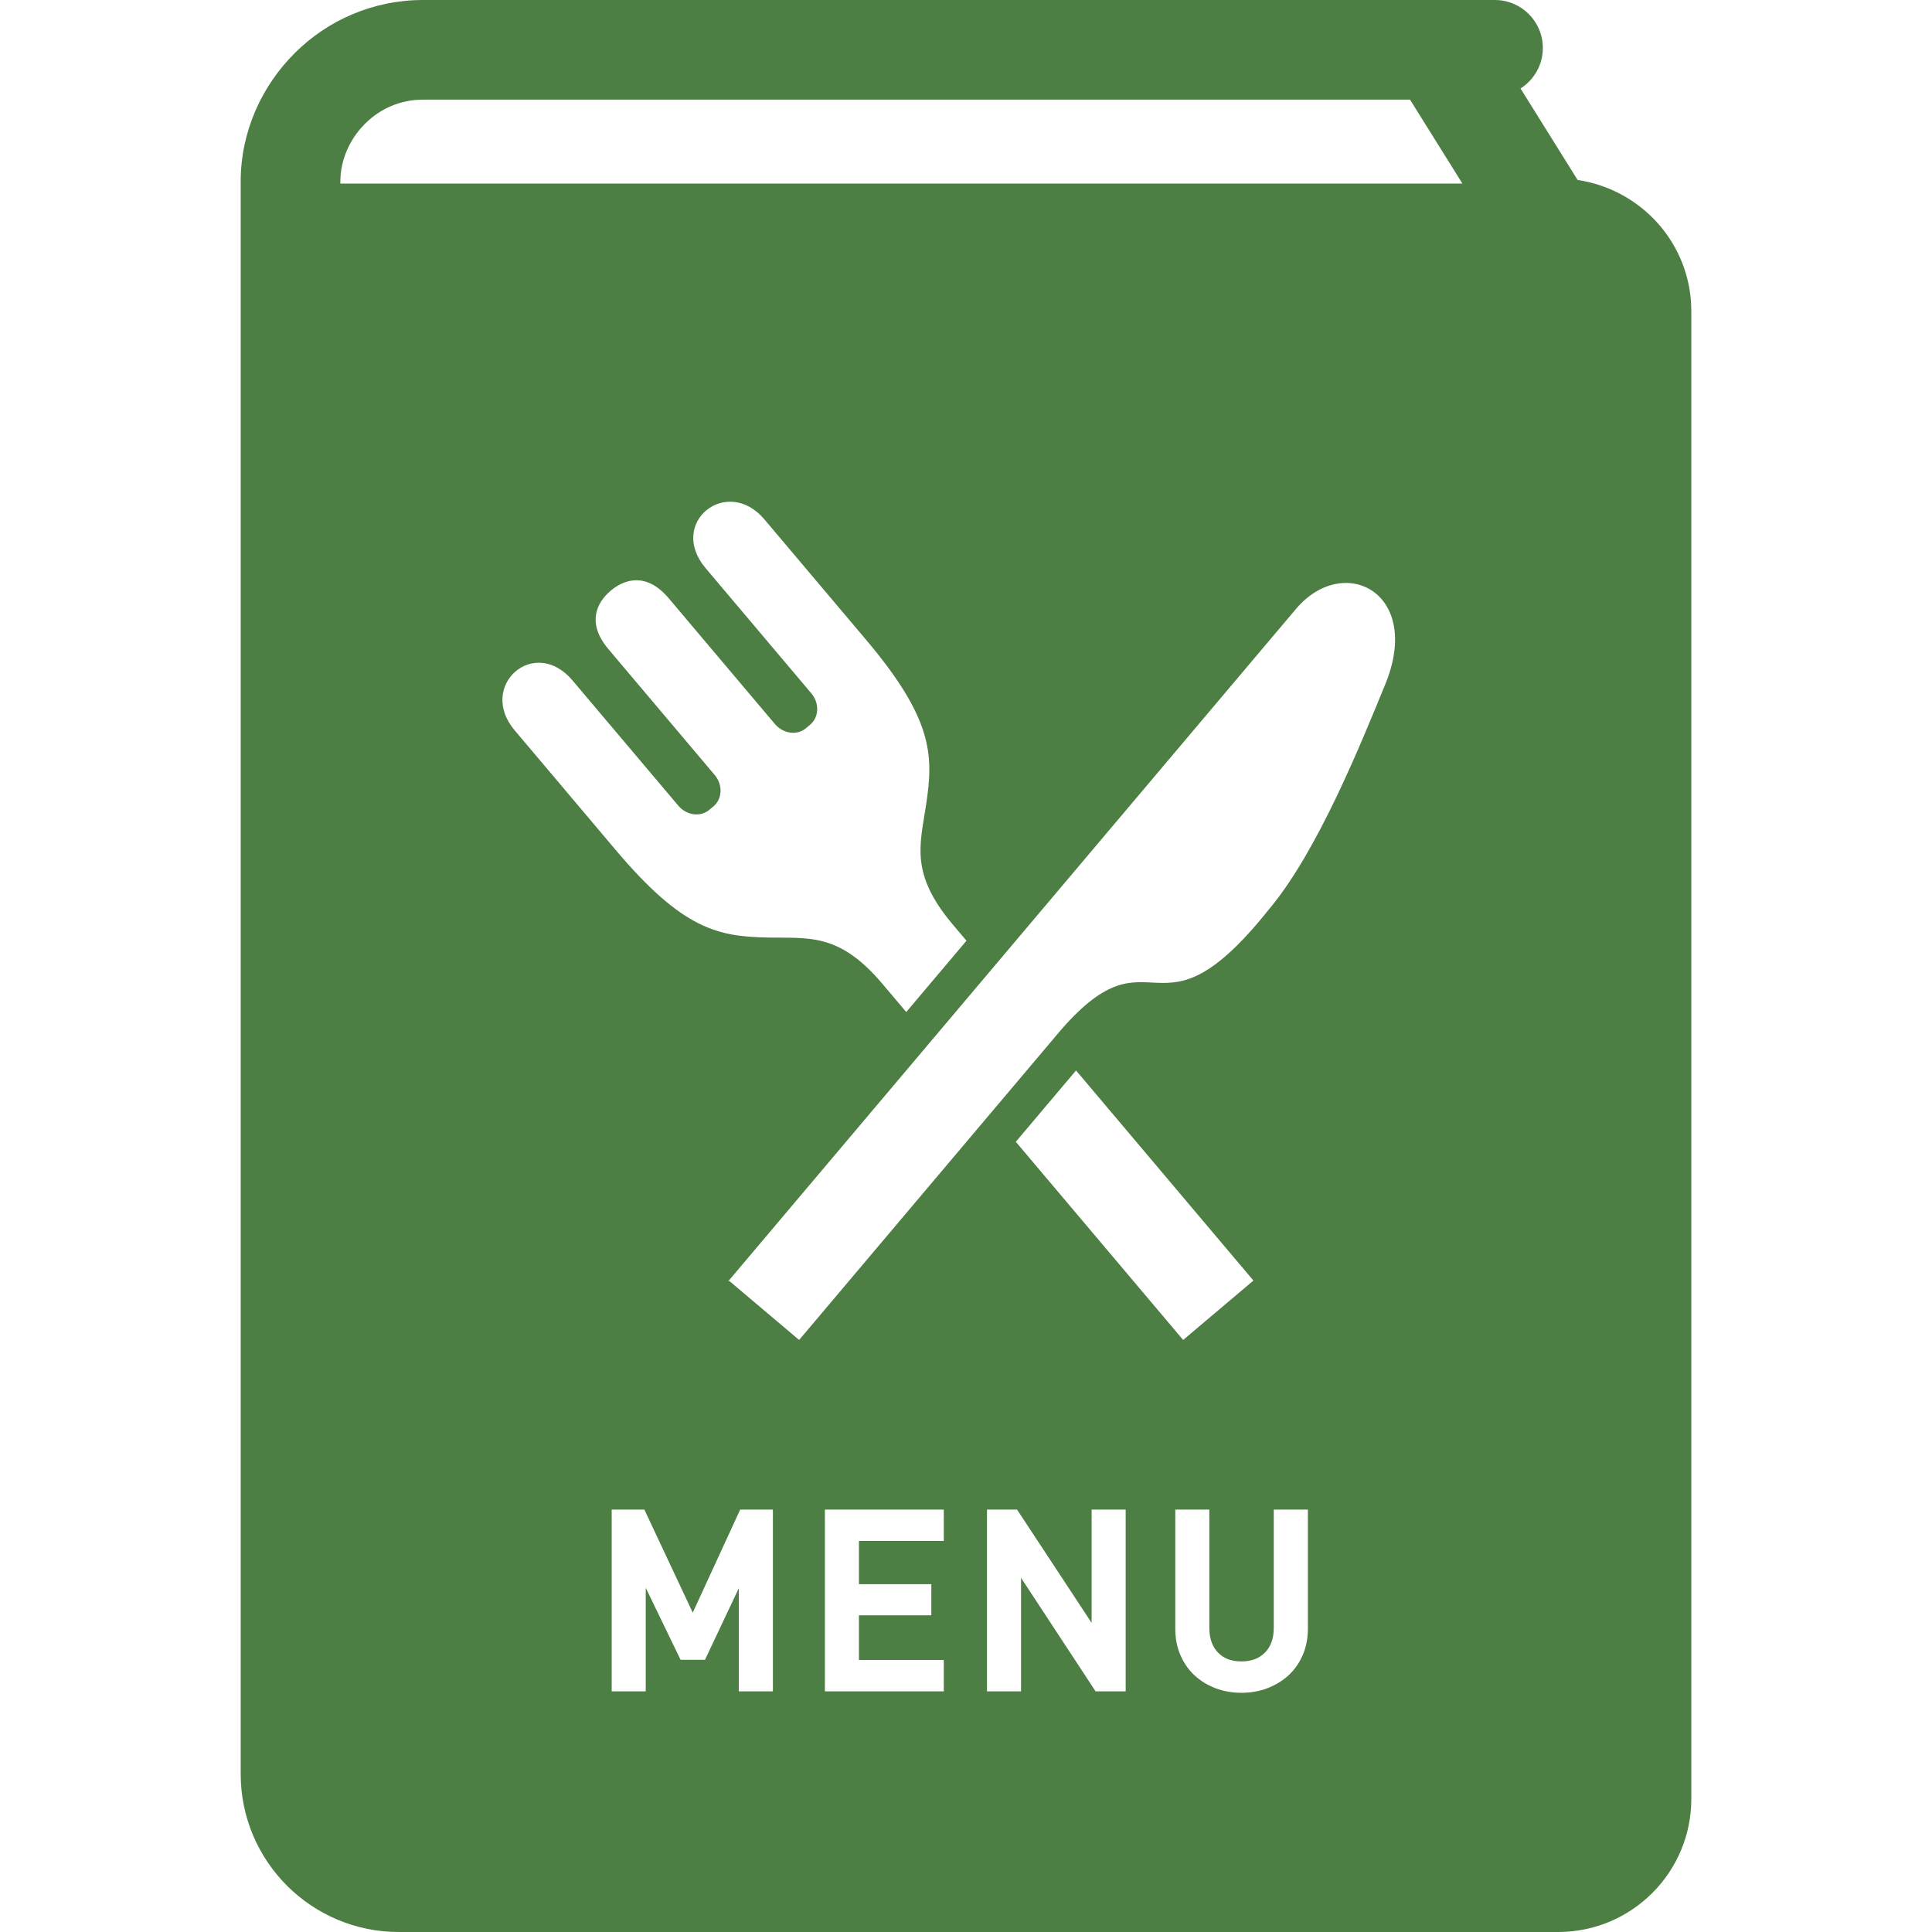
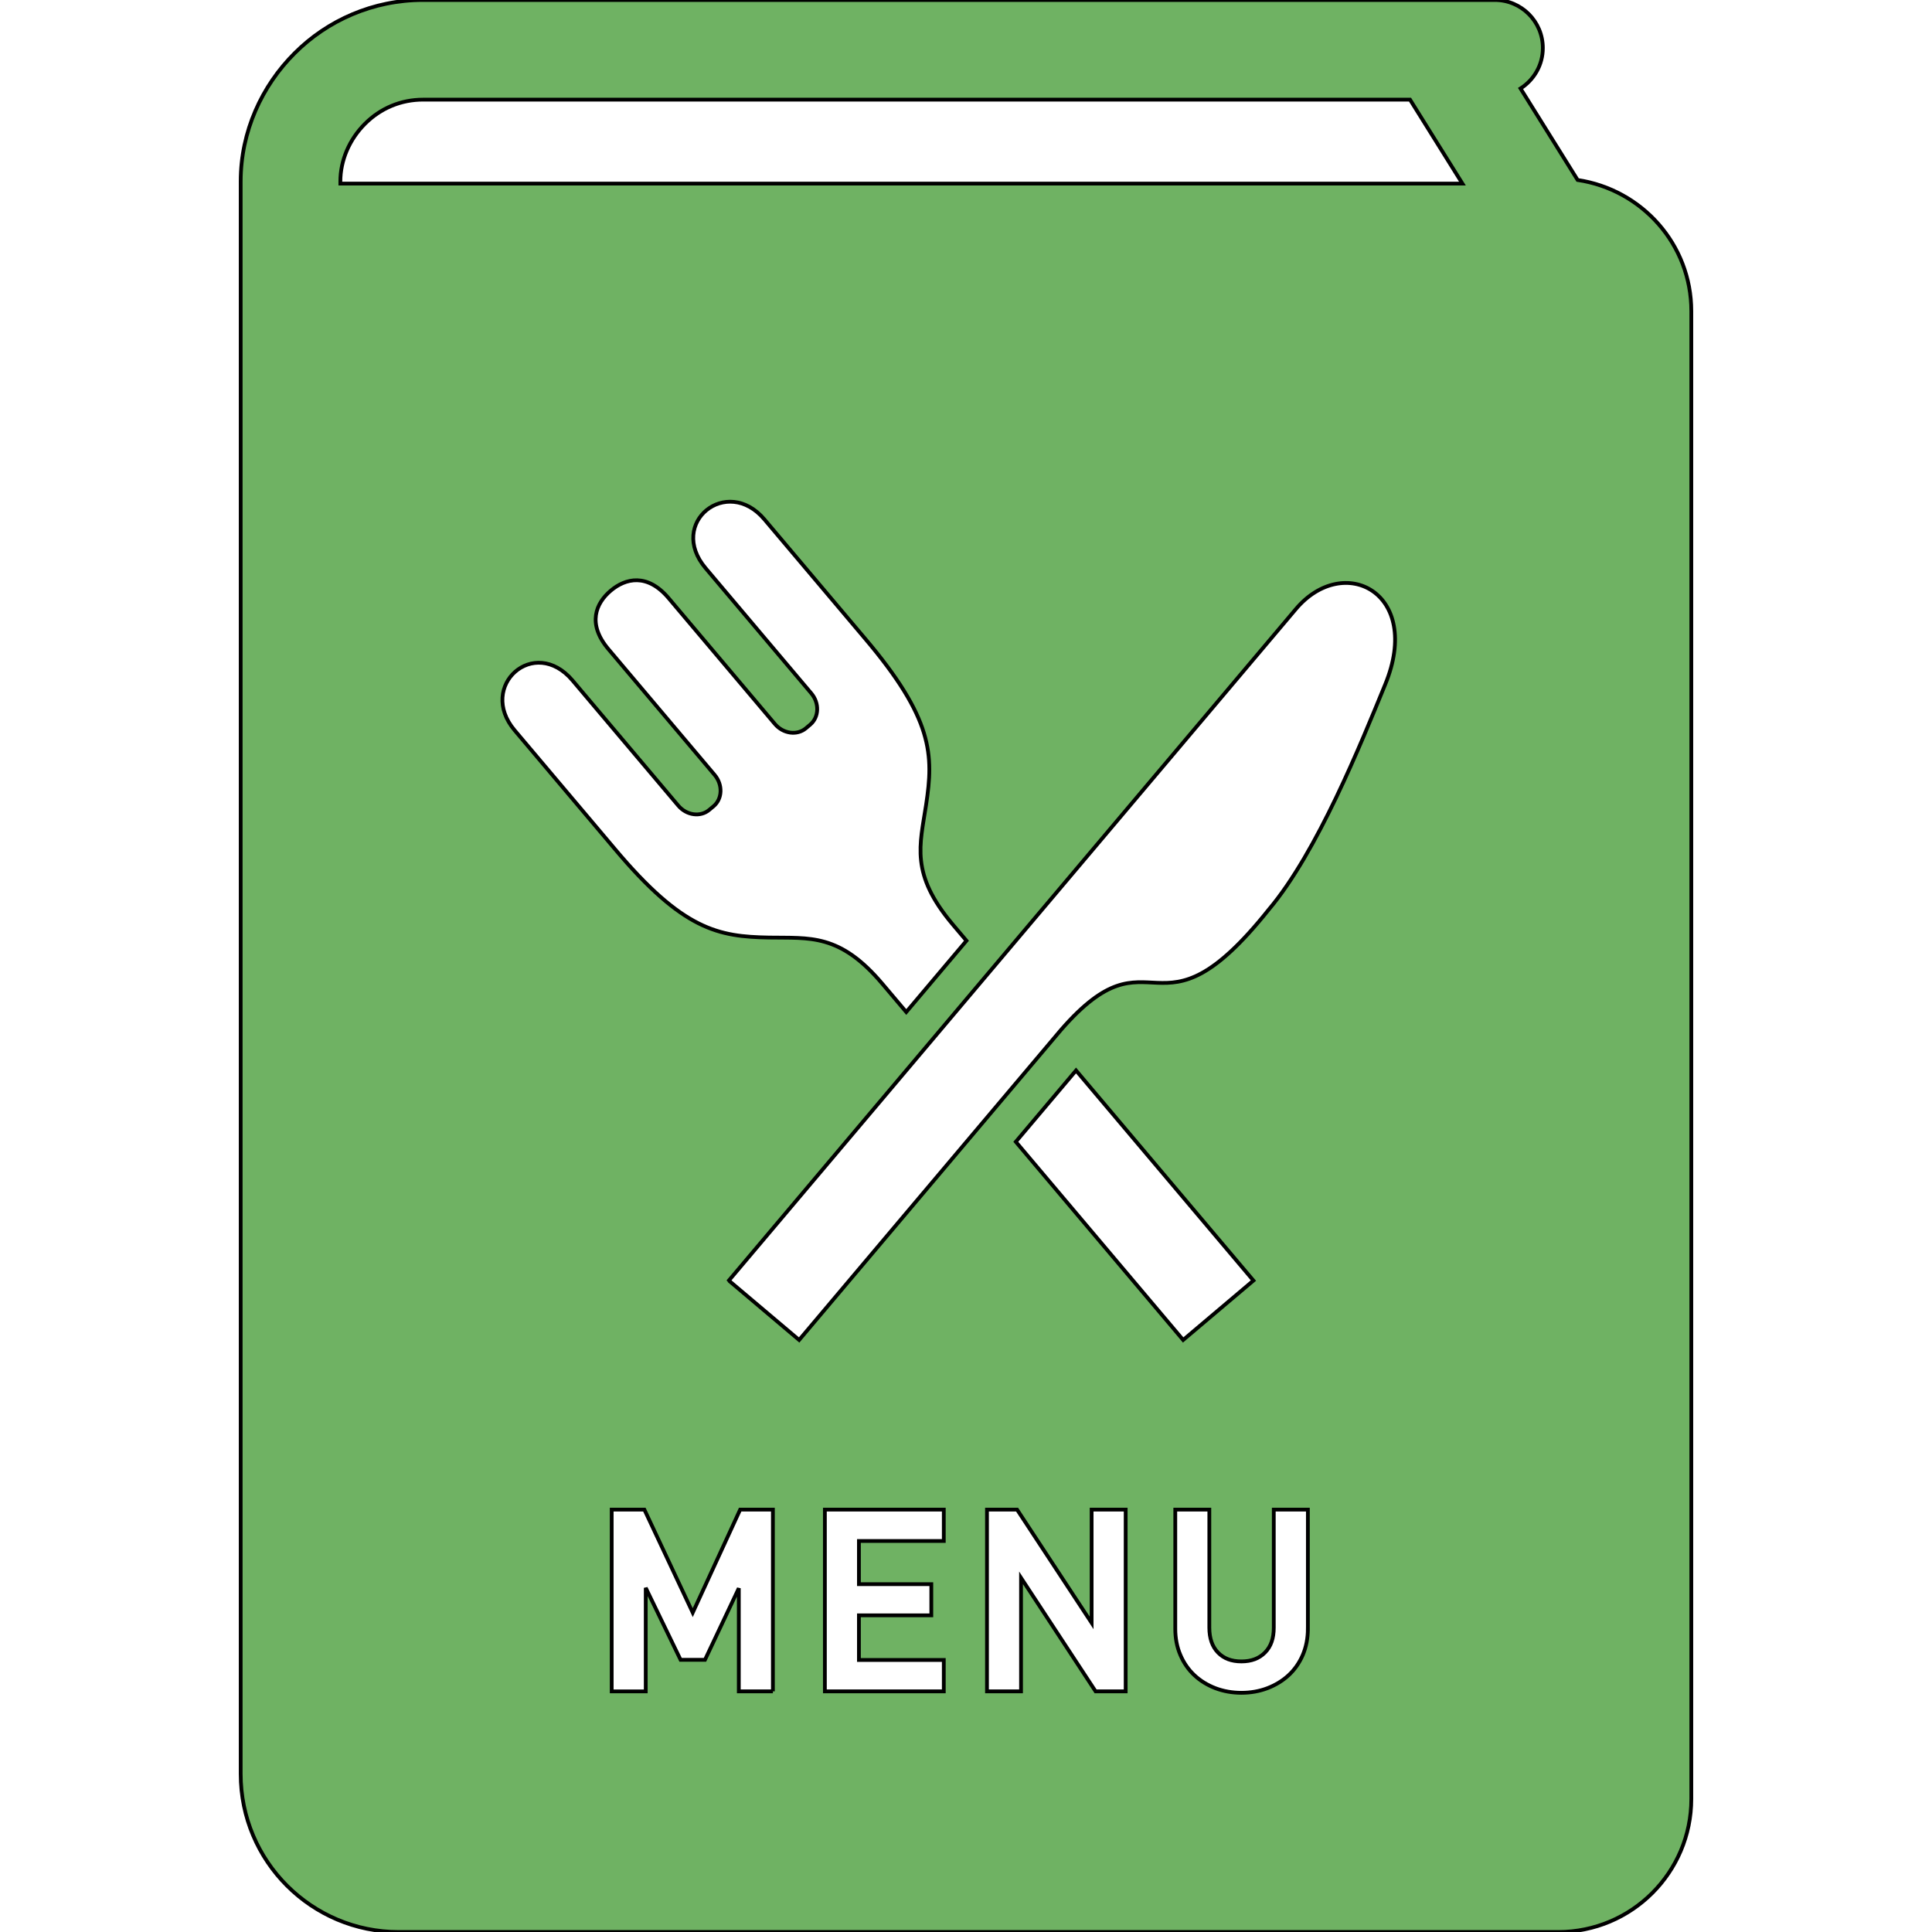
- <svg xmlns="http://www.w3.org/2000/svg" height="100px" width="100px" version="1.1" id="_x32_" viewBox="0 0 512.00 512.00" xml:space="preserve" fill="#000000" stroke="#000000" stroke-width="0.005">
+ <svg xmlns="http://www.w3.org/2000/svg" height="800px" width="800px" version="1.1" id="_x32_" viewBox="0 0 512 512" xml:space="preserve" fill="#000000" stroke="#000000">
  <g id="SVGRepo_bgCarrier" stroke-width="0" />
-   <g id="SVGRepo_tracerCarrier" stroke-linecap="round" stroke-linejoin="round" stroke="#CCCCCC" stroke-width="4.096" />
+   <g id="SVGRepo_tracerCarrier" stroke-linecap="round" stroke-linejoin="round" />
  <g id="SVGRepo_iconCarrier">
-     <style type="text/css"> .st0{fill:#4d7e44;} </style>
+     <style type="text/css"> .st0{fill:#6FB263;} </style>
    <g>
      <path class="st0" d="M418.089,47.697l-15.133-24.248c3.545-2.263,5.913-6.214,5.913-10.726C408.869,5.696,403.18,0,396.147,0 H112.098C98.843,0,86.765,5.402,78.092,14.089c-8.688,8.652-14.306,20.759-14.306,33.993v422.023 c0,23.134,18.762,41.895,41.896,41.895h307.237c19.49,0,35.296-15.792,35.296-35.275V82.467 C448.215,64.742,435.099,50.24,418.089,47.697z M151.738,180.34l27.996,33.145c2.2,2.614,5.886,3.118,8.225,1.136l1.149-0.96 c2.34-1.983,2.48-5.703,0.266-8.316l-28.15-33.334c-5.676-6.718-3.293-12.169,0.616-15.469c3.909-3.3,9.682-4.736,15.357,1.983 l28.15,33.334c2.2,2.613,5.899,3.11,8.239,1.128l1.135-0.96c2.34-1.976,2.48-5.696,0.266-8.309l-27.996-33.152 c-10.159-12.029,5.66-24.682,15.581-12.926c11.896,14.082,26.441,31.309,26.441,31.309c18.341,21.565,18.412,31.12,16.408,44.355 c-1.611,10.663-4.288,18.243,7.09,31.722l3.615,4.274l-15.959,18.895l-6.292-7.433c-11.377-13.48-19.294-12.114-30.083-12.303 c-13.382-0.238-22.784-1.934-40.971-23.616c0,0-14.544-17.228-26.44-31.31C126.461,181.783,141.579,168.304,151.738,180.34z M204.829,448.226h-9.038v-27.33l-8.968,18.972h-6.46l-9.234-19.077v27.436h-9.024V400.06h8.659l12.821,27.309l12.568-27.309h8.674 V448.226z M250.115,408.376h-22.489v11.448h19.183v8.253h-19.183v11.833h22.489v8.316h-31.513V400.06h31.513V408.376z M298.315,448.226h-7.972l-19.757-30.084v30.084h-9.024V400.06h7.973l19.756,30.02v-30.02h9.024V448.226z M269.199,302.586 l15.96-18.902l47.01,55.676l-18.622,15.743L269.199,302.586z M346.601,431.656c0,2.508-0.462,4.834-1.345,6.914 c-0.897,2.088-2.158,3.896-3.741,5.367c-1.584,1.464-3.475,2.62-5.619,3.447c-2.13,0.812-4.456,1.226-6.908,1.226 c-2.438,0-4.764-0.414-6.908-1.226c-2.144-0.827-4.021-1.99-5.576-3.454c-1.57-1.472-2.816-3.272-3.699-5.36 c-0.897-2.08-1.345-4.406-1.345-6.914V400.06h9.024v31.274c0,2.823,0.77,5.051,2.298,6.613c1.541,1.583,3.572,2.347,6.207,2.347 s4.68-0.77,6.249-2.354c1.57-1.584,2.326-3.748,2.326-6.607V400.06h9.038V431.656z M367.086,181.405 c-6.418,15.644-17.95,44.347-30.841,59.627c-29.985,37.608-30.392,3.538-55.108,31.94l-69.359,82.131l-18.537-15.665l-0.309,0.182 c0,0,0.084-0.106,0.21-0.253c2.928-3.461,44.179-52.306,79.672-94.348c35.114-41.58,64.426-76.302,70.605-83.609 C356.087,146.396,377.105,157.052,367.086,181.405z M90.198,48.65v-0.568c0-5.57,2.382-11.14,6.529-15.28 c4.134-4.147,9.57-6.396,15.371-6.396h261.573l13.886,22.244H90.198z" />
    </g>
  </g>
</svg>
